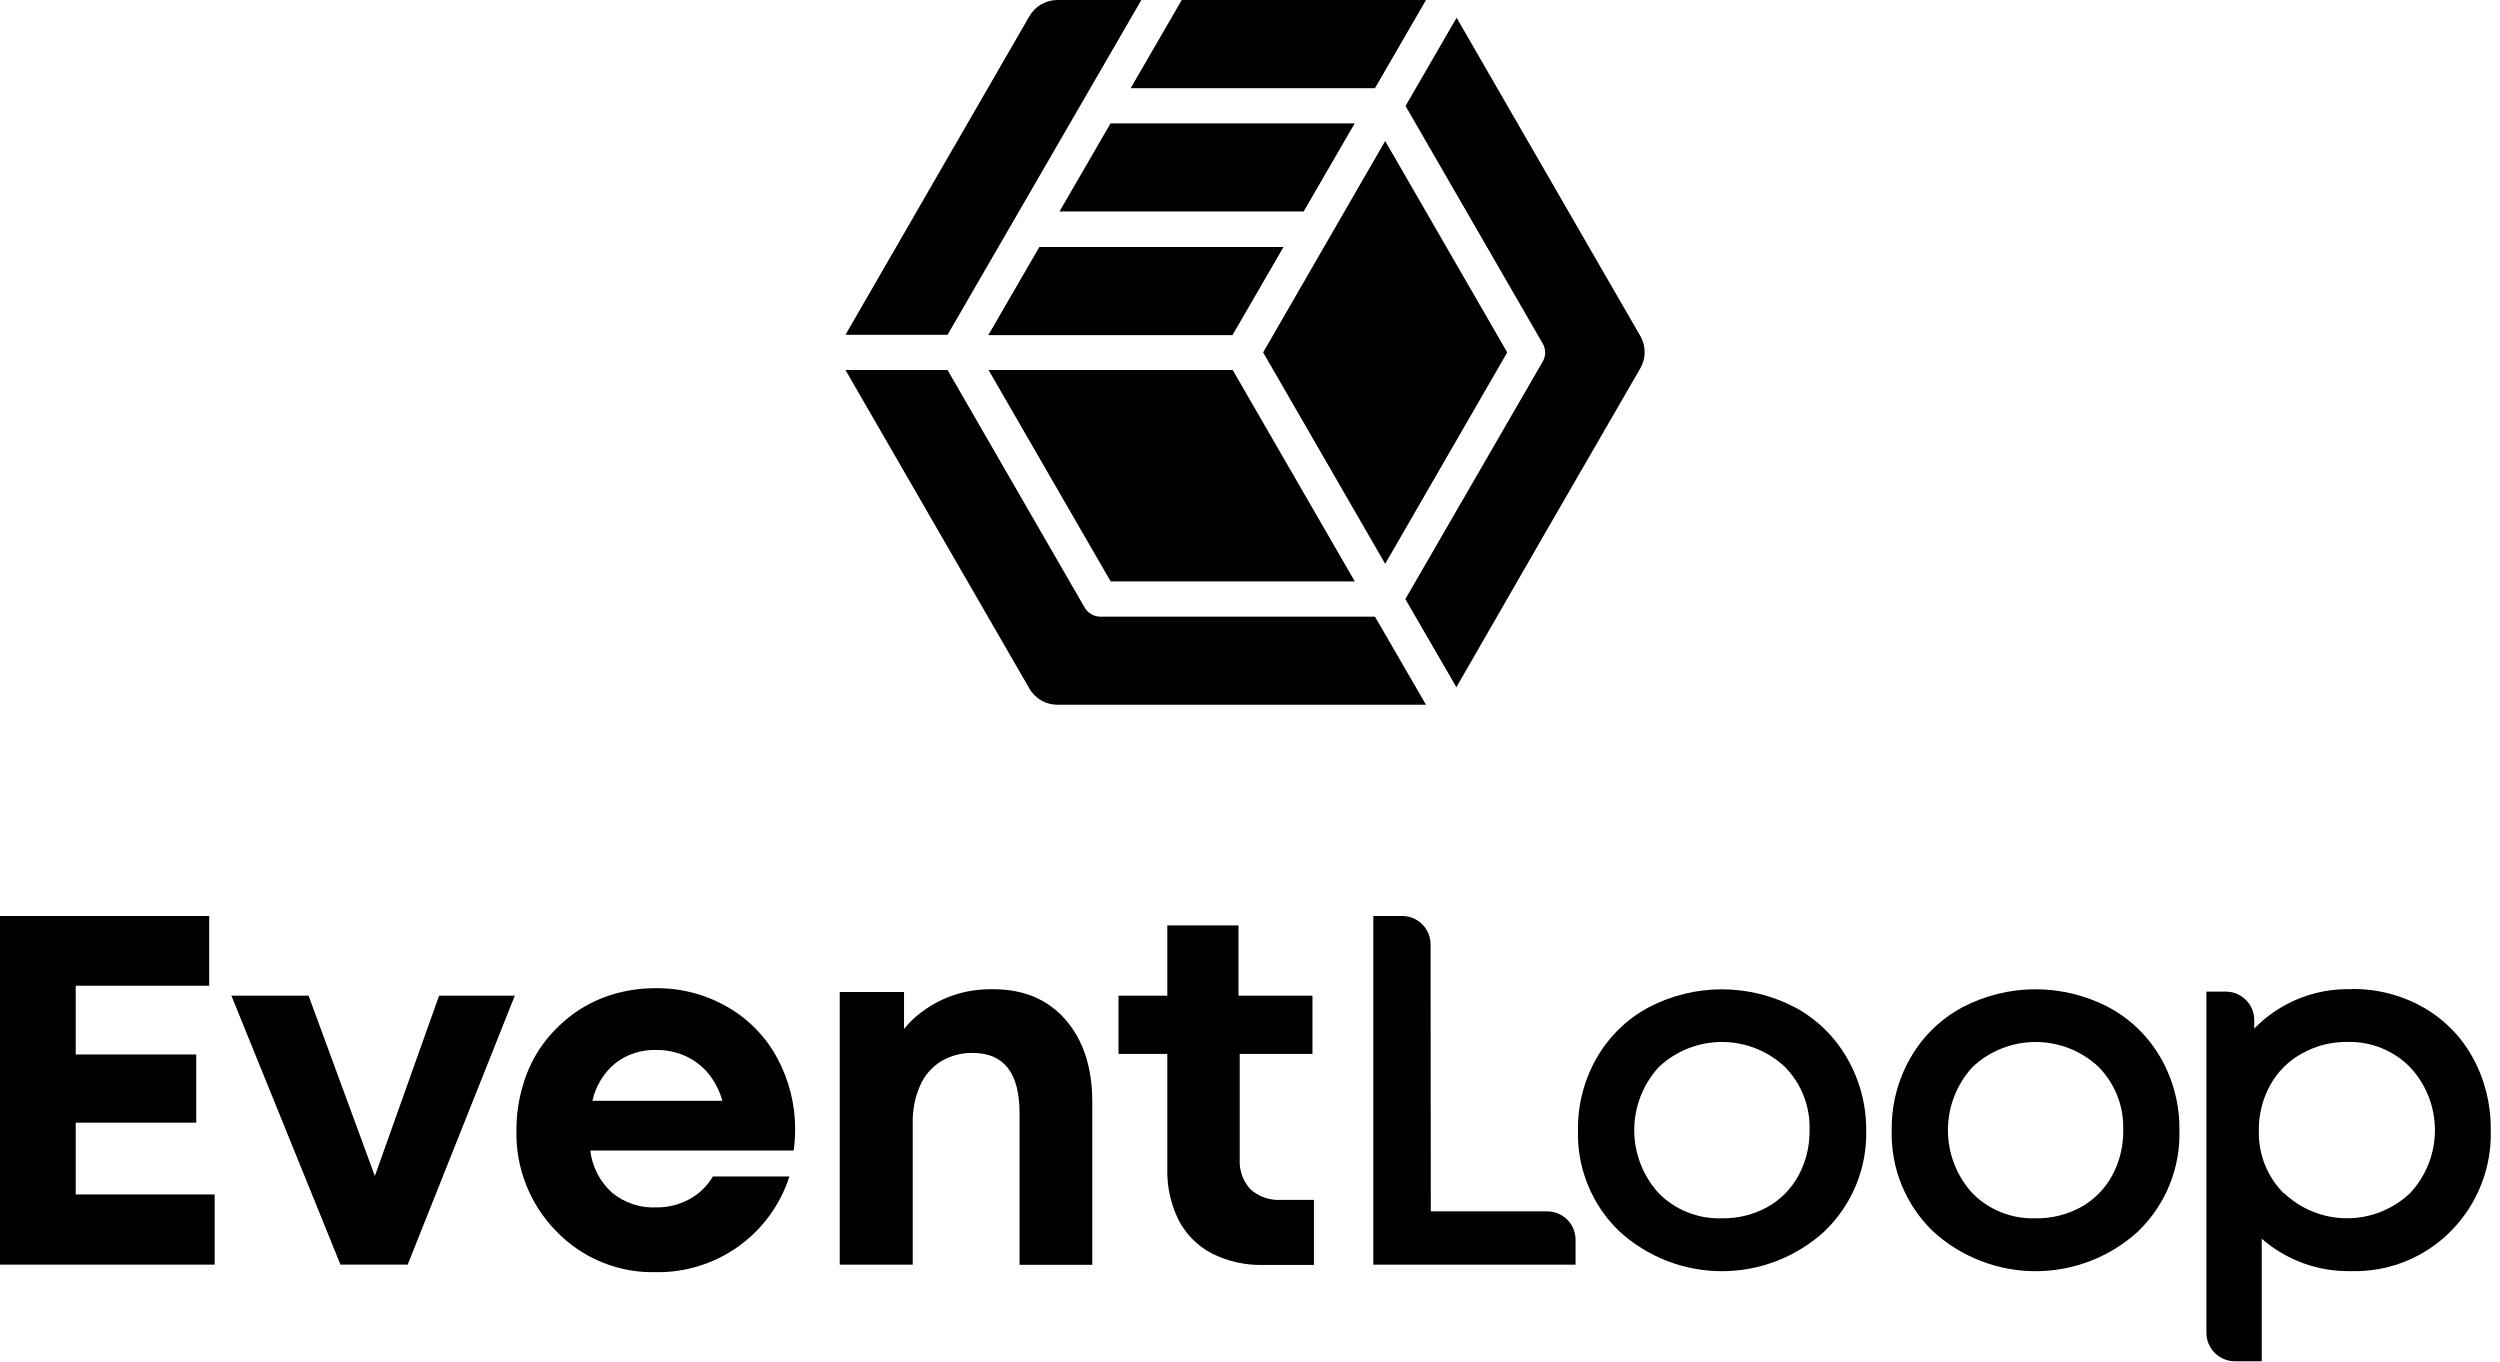
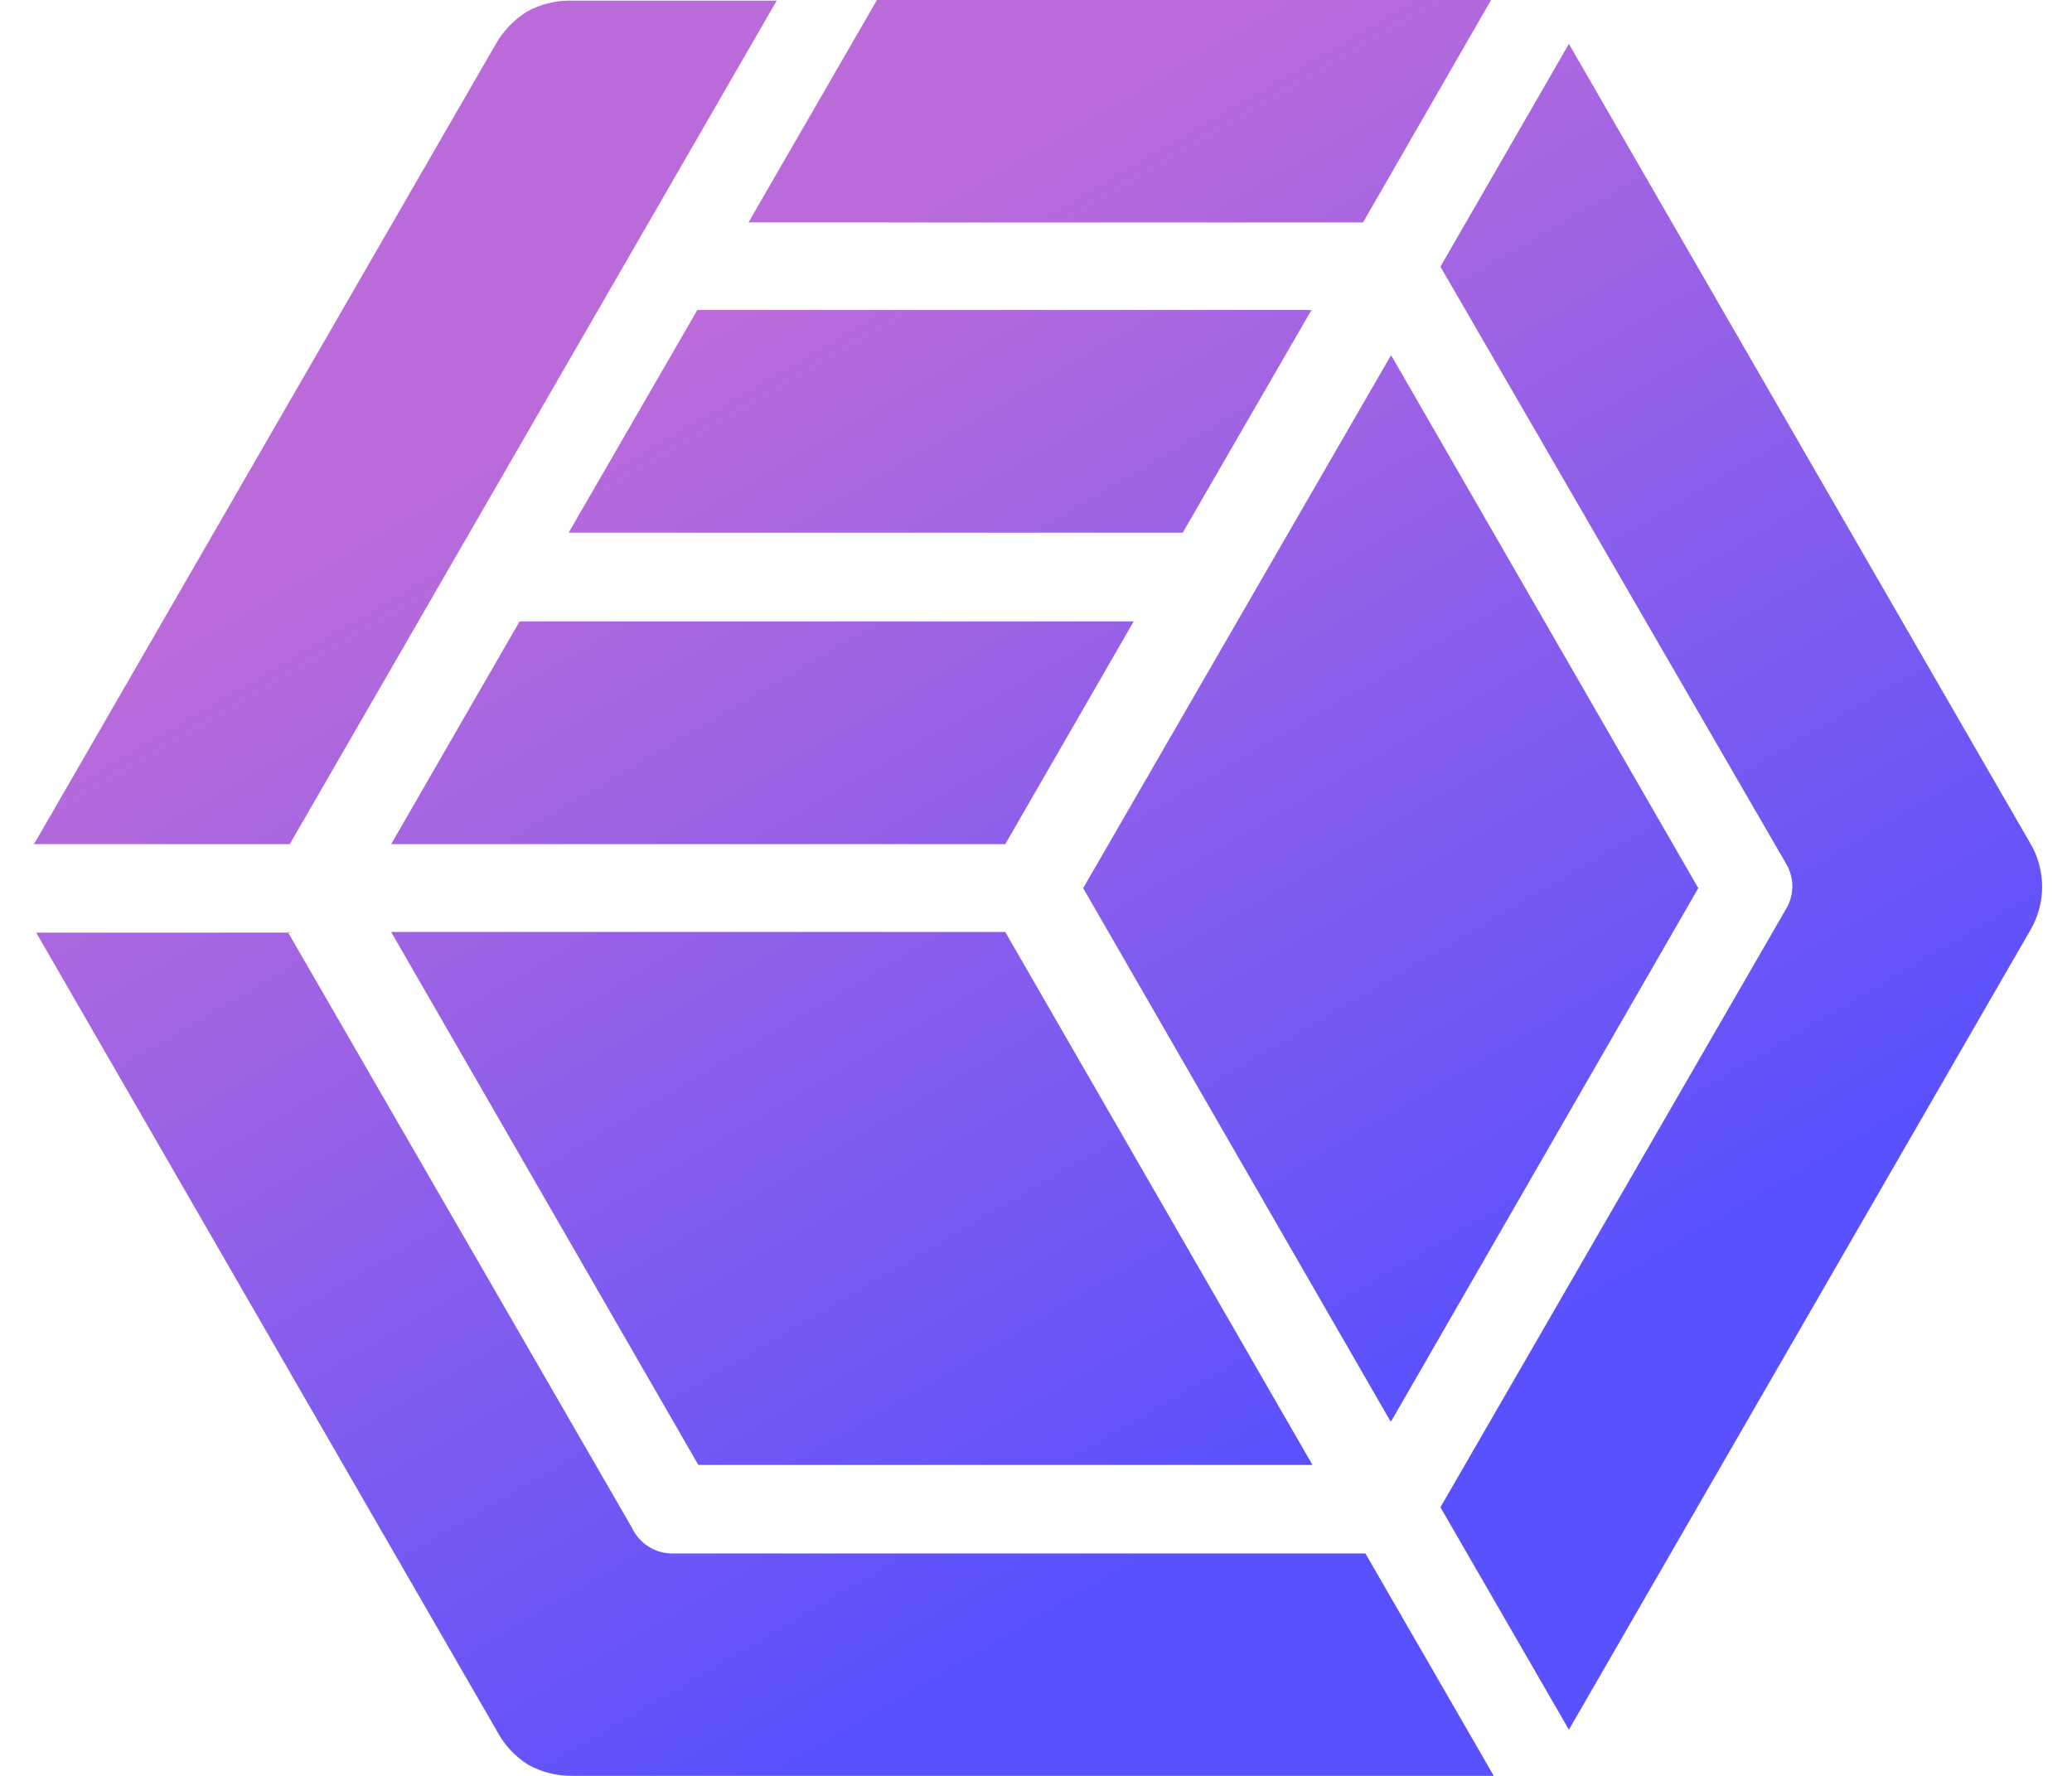
- <svg xmlns="http://www.w3.org/2000/svg" width="191" height="104" viewBox="0 0 191 104" fill="none">
-   <path fill-rule="evenodd" clip-rule="evenodd" d="M80.864 0H87.2L72.393 25.579H64.594L78.631 1.263C78.849 0.875 79.167 0.553 79.552 0.331C79.937 0.109 80.375 -0.005 80.82 0H80.864ZM90.285 0L86.386 6.736H105.048L108.947 0H90.285ZM84.846 9.426L80.946 16.157H99.599L103.498 9.426H84.846ZM79.406 18.872L75.507 25.603H94.16L98.059 18.872H79.406ZM111.267 1.326L125.304 25.642C125.532 26.024 125.652 26.46 125.652 26.904C125.652 27.349 125.532 27.785 125.304 28.167L118.261 40.352L111.267 52.502L107.368 45.771L117.852 27.645C117.981 27.431 118.049 27.186 118.049 26.936C118.049 26.686 117.981 26.441 117.852 26.227C115.975 22.961 108.211 9.529 107.383 8.096L111.282 1.36L111.267 1.326ZM105.828 43.076L96.504 26.924L105.828 10.772L115.152 26.924L105.828 43.076ZM108.947 53.843L105.048 47.112H84.09C83.84 47.115 83.593 47.05 83.376 46.925C83.159 46.8 82.98 46.619 82.857 46.4L72.393 28.269H64.594L78.631 52.58C78.848 52.968 79.166 53.291 79.552 53.513C79.937 53.735 80.375 53.849 80.82 53.843H108.947ZM75.526 28.269L84.855 44.421H103.508L94.179 28.269H75.526Z" fill="black" />
-   <path fill-rule="evenodd" clip-rule="evenodd" d="M155.517 93.078C156.727 93.1 157.922 92.806 158.983 92.225C159.986 91.666 160.811 90.835 161.361 89.827C161.941 88.758 162.235 87.558 162.214 86.342C162.244 85.452 162.093 84.564 161.77 83.734C161.446 82.904 160.957 82.148 160.333 81.512C159.029 80.289 157.308 79.608 155.52 79.608C153.732 79.608 152.011 80.289 150.707 81.512C149.494 82.829 148.821 84.554 148.821 86.345C148.821 88.135 149.494 89.86 150.707 91.177C151.335 91.808 152.086 92.302 152.914 92.629C153.742 92.956 154.628 93.109 155.517 93.078ZM163.379 94.053C161.237 96.025 158.431 97.119 155.52 97.119C152.608 97.119 149.803 96.025 147.66 94.053C146.632 93.056 145.822 91.855 145.282 90.528C144.742 89.2 144.485 87.775 144.527 86.342C144.501 84.409 144.994 82.503 145.955 80.825C146.887 79.194 148.258 77.856 149.912 76.965C151.64 76.055 153.564 75.58 155.517 75.58C157.47 75.58 159.394 76.055 161.122 76.965C162.776 77.858 164.146 79.195 165.08 80.825C166.038 82.504 166.531 84.409 166.508 86.342C166.549 87.773 166.293 89.198 165.754 90.524C165.215 91.851 164.406 93.051 163.379 94.048V94.053Z" fill="black" />
-   <path fill-rule="evenodd" clip-rule="evenodd" d="M131.552 93.078C132.762 93.1 133.957 92.806 135.018 92.225C136.021 91.666 136.846 90.835 137.396 89.827C137.976 88.758 138.27 87.558 138.249 86.342C138.28 85.451 138.128 84.564 137.805 83.734C137.482 82.903 136.993 82.147 136.368 81.512C135.064 80.288 133.343 79.607 131.555 79.607C129.767 79.607 128.046 80.288 126.742 81.512C125.529 82.829 124.856 84.554 124.856 86.344C124.856 88.135 125.529 89.86 126.742 91.177C127.37 91.807 128.121 92.302 128.949 92.629C129.777 92.956 130.663 93.109 131.552 93.078ZM139.414 94.052C137.272 96.024 134.466 97.119 131.555 97.119C128.643 97.119 125.838 96.024 123.696 94.052C122.665 93.057 121.854 91.857 121.314 90.531C120.773 89.204 120.515 87.779 120.557 86.347C120.531 84.413 121.024 82.508 121.985 80.829C122.917 79.198 124.288 77.861 125.942 76.969C127.671 76.06 129.594 75.584 131.548 75.584C133.501 75.584 135.424 76.06 137.153 76.969C138.806 77.862 140.177 79.199 141.11 80.829C142.081 82.503 142.588 84.406 142.577 86.342C142.614 87.776 142.352 89.201 141.807 90.528C141.263 91.855 140.448 93.053 139.414 94.048V94.052Z" fill="black" />
-   <path fill-rule="evenodd" clip-rule="evenodd" d="M50.134 80.217C48.998 80.183 47.886 80.546 46.99 81.245C46.113 81.98 45.505 82.984 45.26 84.101H55.193C54.975 83.328 54.6 82.608 54.092 81.986C53.619 81.424 53.026 80.976 52.356 80.675C51.657 80.365 50.899 80.209 50.134 80.217ZM60.749 86.27C60.748 86.816 60.71 87.362 60.637 87.903H45.099C45.243 89.141 45.832 90.284 46.756 91.12C47.702 91.897 48.901 92.297 50.124 92.246C51.014 92.258 51.891 92.041 52.673 91.617C53.418 91.214 54.037 90.614 54.462 89.882H60.311C59.621 92.033 58.257 93.906 56.421 95.222C54.584 96.539 52.374 97.23 50.114 97.193C48.698 97.23 47.29 96.971 45.979 96.433C44.668 95.895 43.484 95.09 42.501 94.069C41.501 93.051 40.716 91.843 40.193 90.516C39.669 89.189 39.419 87.77 39.455 86.343C39.452 85.158 39.627 83.978 39.972 82.844C40.289 81.767 40.783 80.751 41.434 79.837C42.071 78.962 42.835 78.186 43.7 77.536C44.585 76.876 45.573 76.367 46.625 76.03C47.745 75.673 48.914 75.494 50.09 75.499C52.034 75.475 53.948 75.981 55.627 76.961C57.222 77.883 58.527 79.234 59.395 80.86C60.288 82.523 60.754 84.382 60.749 86.27Z" fill="black" />
-   <path fill-rule="evenodd" clip-rule="evenodd" d="M109.313 92.548H118.208C118.781 92.548 119.332 92.776 119.738 93.181C120.144 93.587 120.372 94.138 120.372 94.712V96.622H104.921V75.898V69.981H107.134C107.707 69.984 108.256 70.213 108.661 70.618C109.067 71.023 109.295 71.572 109.298 72.145V75.898L109.313 92.548Z" fill="black" />
-   <path fill-rule="evenodd" clip-rule="evenodd" d="M75.877 75.576C78.214 75.576 80.059 76.355 81.414 77.915C82.769 79.475 83.448 81.564 83.451 84.183V96.631H77.895V85.05C77.895 81.98 76.703 80.445 74.318 80.445C73.461 80.428 72.616 80.653 71.881 81.093C71.172 81.537 70.616 82.186 70.287 82.955C69.898 83.856 69.709 84.83 69.731 85.811V96.621H64.156V75.79H69.068V78.617C69.446 78.135 69.887 77.707 70.379 77.345C70.882 76.962 71.424 76.635 71.998 76.37C72.587 76.1 73.205 75.895 73.84 75.761C74.51 75.626 75.194 75.564 75.877 75.576Z" fill="black" />
-   <path fill-rule="evenodd" clip-rule="evenodd" d="M39.333 76.068L31.149 96.616H26.012L17.678 76.068H23.575L28.639 89.847L33.547 76.068H39.333Z" fill="black" />
-   <path fill-rule="evenodd" clip-rule="evenodd" d="M88.535 76.068H85.455V80.523H89.183V89.296C89.149 90.66 89.448 92.013 90.056 93.234C90.621 94.316 91.504 95.199 92.585 95.764C93.793 96.372 95.133 96.673 96.485 96.641H100.384V91.67H97.874C97.448 91.697 97.022 91.639 96.619 91.5C96.217 91.36 95.846 91.141 95.529 90.856C95.246 90.546 95.028 90.182 94.889 89.786C94.749 89.39 94.69 88.97 94.715 88.55V80.523H100.272V76.068H94.623V75.274V70.702H89.183V75.274V76.068H88.535Z" fill="black" />
-   <path fill-rule="evenodd" clip-rule="evenodd" d="M5.785 91.256H16.401V96.617H0V69.981H15.982V75.308H5.785V80.562H14.992V85.773H5.785V91.256Z" fill="black" />
-   <path fill-rule="evenodd" clip-rule="evenodd" d="M174.502 91.157C175.801 92.389 177.524 93.076 179.315 93.076C181.106 93.076 182.828 92.389 184.128 91.157C185.349 89.852 186.029 88.131 186.029 86.344C186.029 84.556 185.349 82.836 184.128 81.531C183.504 80.897 182.756 80.399 181.931 80.068C181.105 79.737 180.221 79.579 179.332 79.605C178.121 79.591 176.928 79.893 175.871 80.483C174.843 81.046 173.997 81.891 173.434 82.92C172.856 83.974 172.561 85.159 172.576 86.361C172.55 87.251 172.706 88.137 173.034 88.965C173.361 89.793 173.854 90.545 174.482 91.176L174.502 91.157ZM179.639 75.56C181.556 75.531 183.446 76.011 185.117 76.949C186.721 77.856 188.039 79.193 188.924 80.809C189.847 82.5 190.318 84.4 190.293 86.327C190.336 87.75 190.09 89.167 189.57 90.492C189.049 91.817 188.266 93.023 187.267 94.037C186.273 95.049 185.08 95.845 183.764 96.374C182.448 96.903 181.037 97.155 179.619 97.113C177.116 97.167 174.682 96.284 172.796 94.637V104H170.734C170.161 103.997 169.612 103.768 169.207 103.363C168.801 102.958 168.573 102.409 168.57 101.835V75.76H170.062C170.635 75.762 171.184 75.991 171.589 76.397C171.994 76.802 172.223 77.351 172.226 77.924V78.582C173.183 77.597 174.335 76.821 175.607 76.304C176.88 75.786 178.246 75.538 179.619 75.575L179.639 75.56Z" fill="black" />
+ <svg xmlns="http://www.w3.org/2000/svg" width="63" height="54" viewBox="0 0 63 54" fill="none">
+   <path d="M42.303 43.211L51.637 27.006L42.296 10.799L32.934 27.006L42.275 43.213L42.303 43.211ZM0.991 25.669H8.81L23.618 0.018H17.361C16.887 0.012 16.419 0.131 16.006 0.363C15.612 0.614 15.287 0.958 15.059 1.366L1.044 25.651L0.991 25.669ZM11.893 25.669L15.798 18.895H34.471L30.565 25.669H11.893ZM30.565 28.339L39.907 44.546H21.234L11.893 28.339H30.565ZM8.751 28.339L19.223 46.469C19.332 46.697 19.503 46.89 19.716 47.026C19.929 47.162 20.176 47.235 20.428 47.237H41.516L43.598 50.843L45.419 54H17.405C16.93 54.006 16.463 53.887 16.049 53.654C15.656 53.405 15.334 53.058 15.115 52.647L1.101 28.359H8.902L8.751 28.339ZM17.29 16.197L21.203 9.426H39.876L35.962 16.197H17.29ZM22.758 6.763L26.664 0H45.337L41.444 6.763H22.758ZM43.797 8.109L47.703 1.335L61.718 25.62C61.962 26.026 62.092 26.491 62.092 26.965C62.092 27.439 61.962 27.905 61.718 28.311L47.703 52.596L43.797 45.832L54.318 27.618C54.435 27.415 54.497 27.184 54.497 26.95C54.497 26.716 54.435 26.485 54.318 26.282L43.797 8.109Z" fill="url(#paint0_linear)" />
+   <defs>
+     <linearGradient id="paint0_linear" x1="41.011" y1="44.189" x2="21.001" y2="10.005" gradientUnits="userSpaceOnUse">
+       <stop stop-color="#5951FE" />
+       <stop offset="1" stop-color="#BB6BD9" />
+     </linearGradient>
+   </defs>
</svg>
